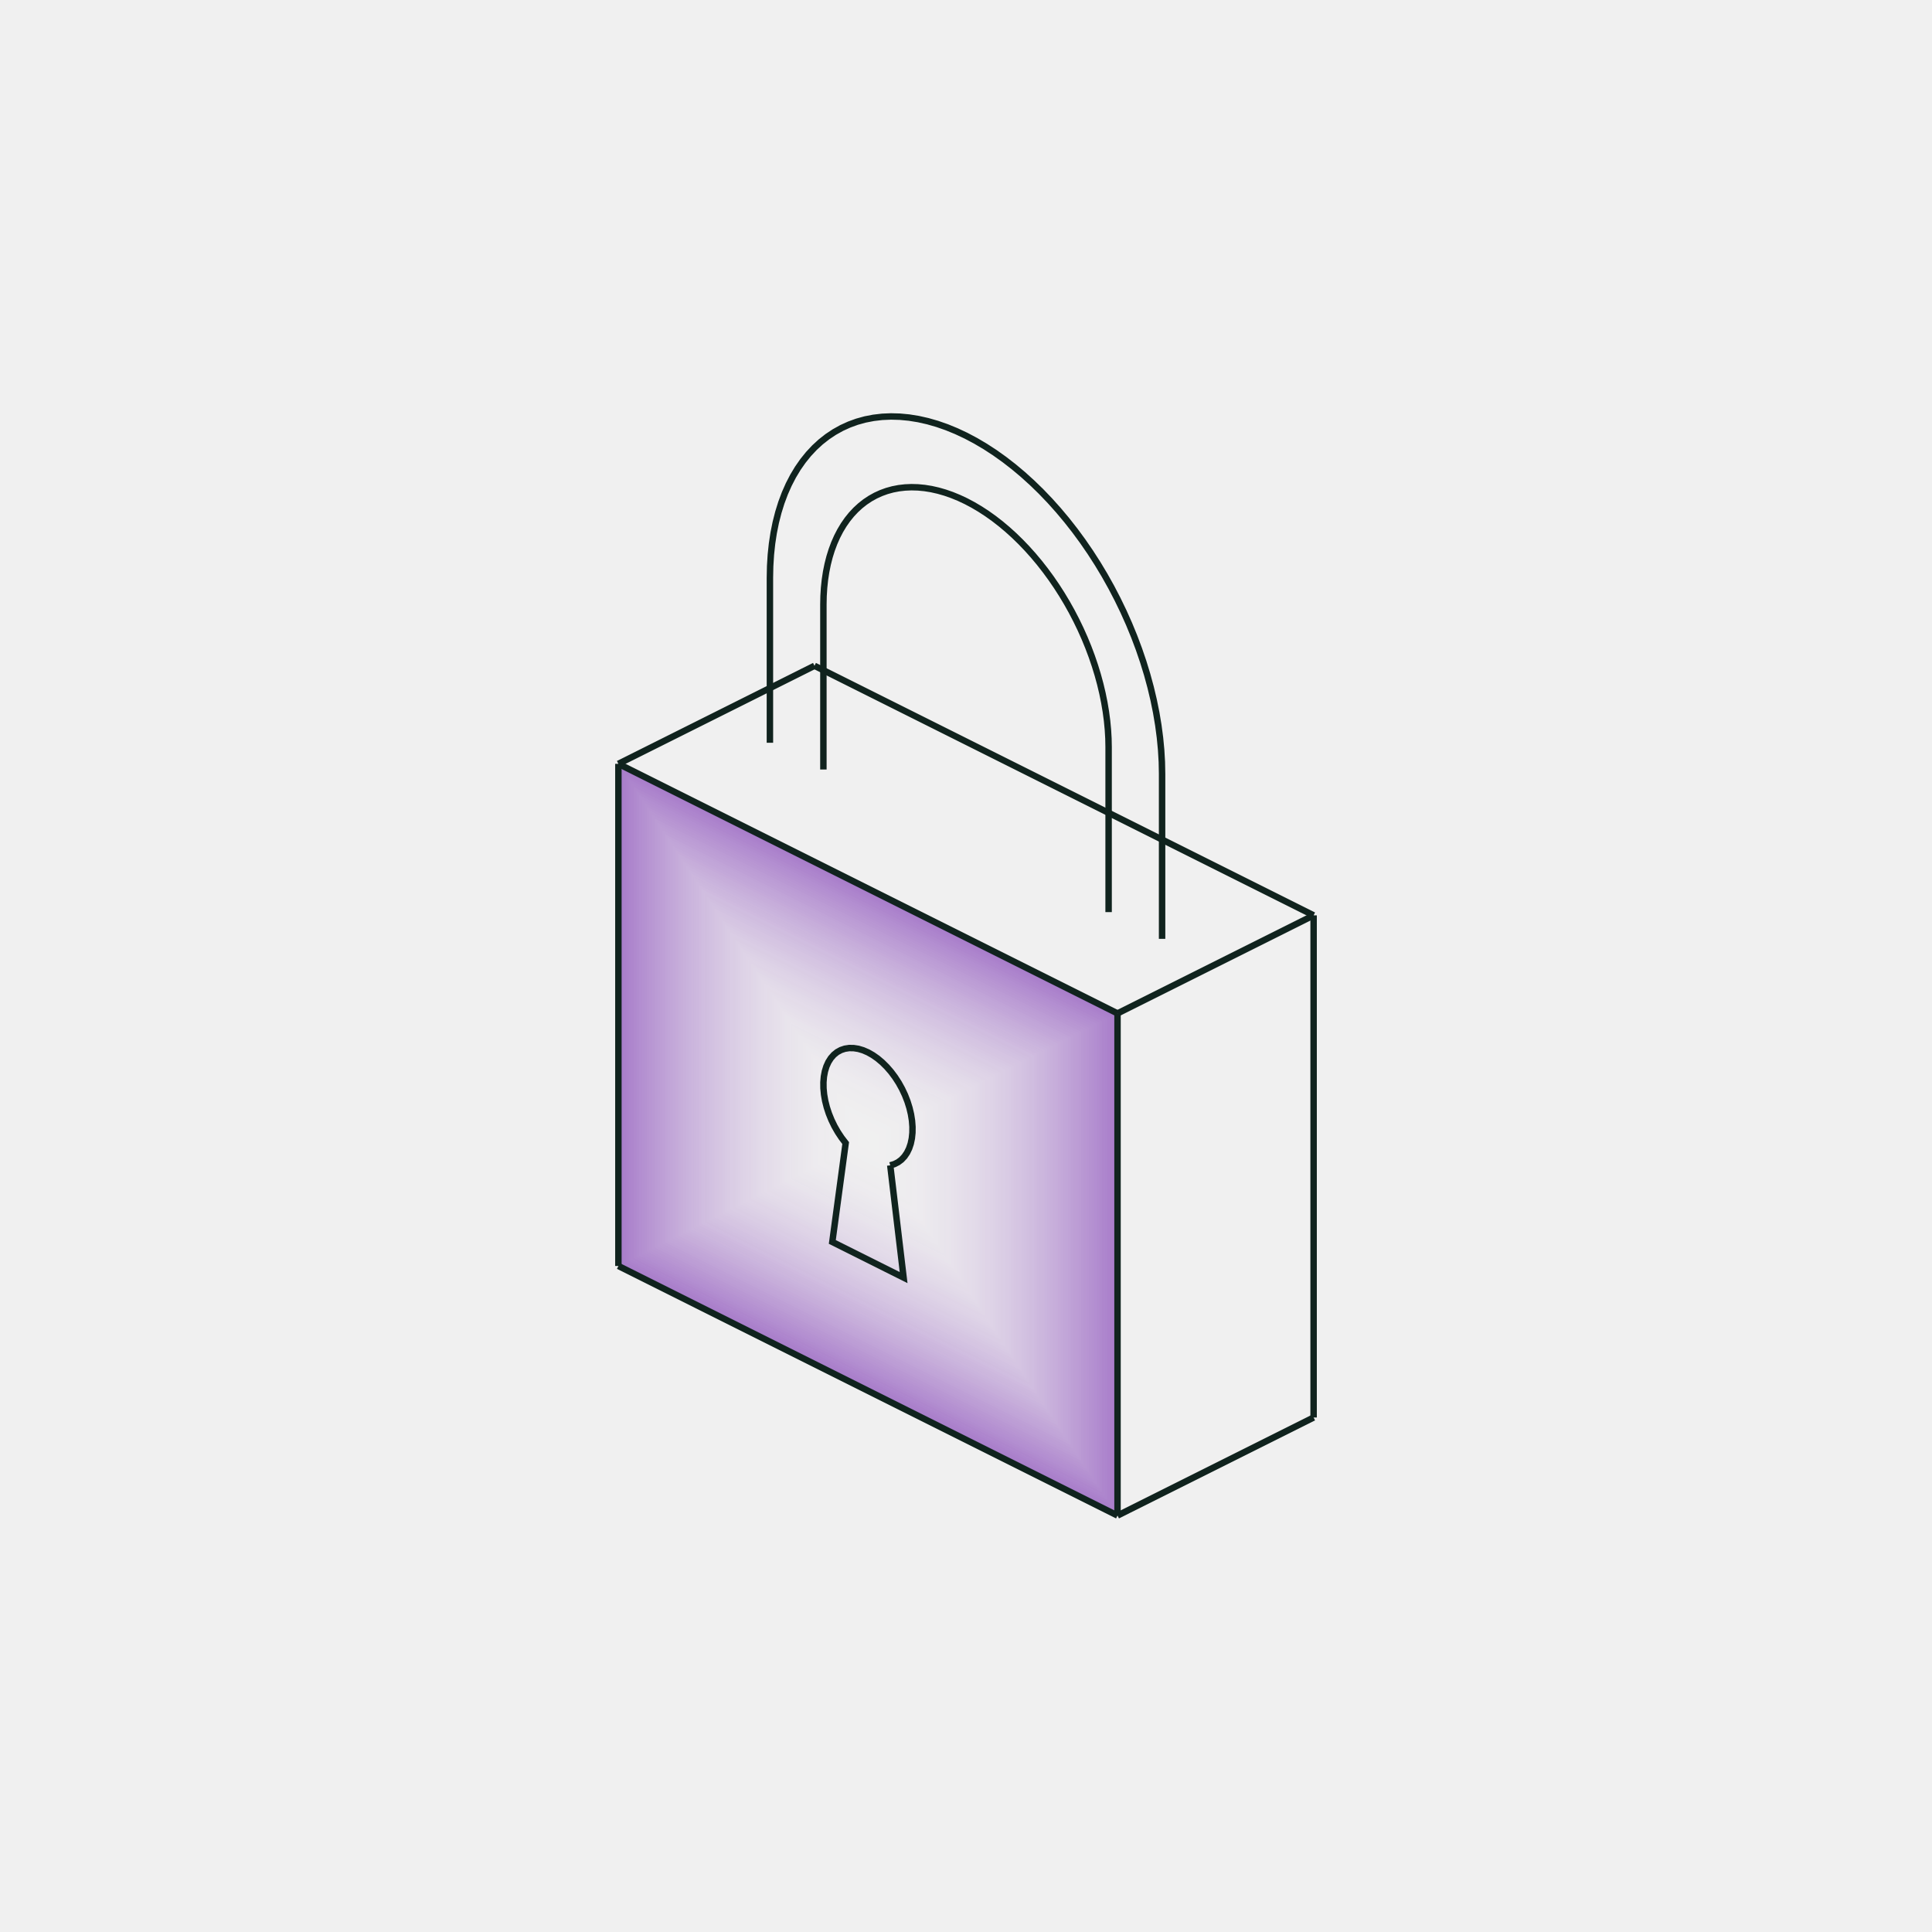
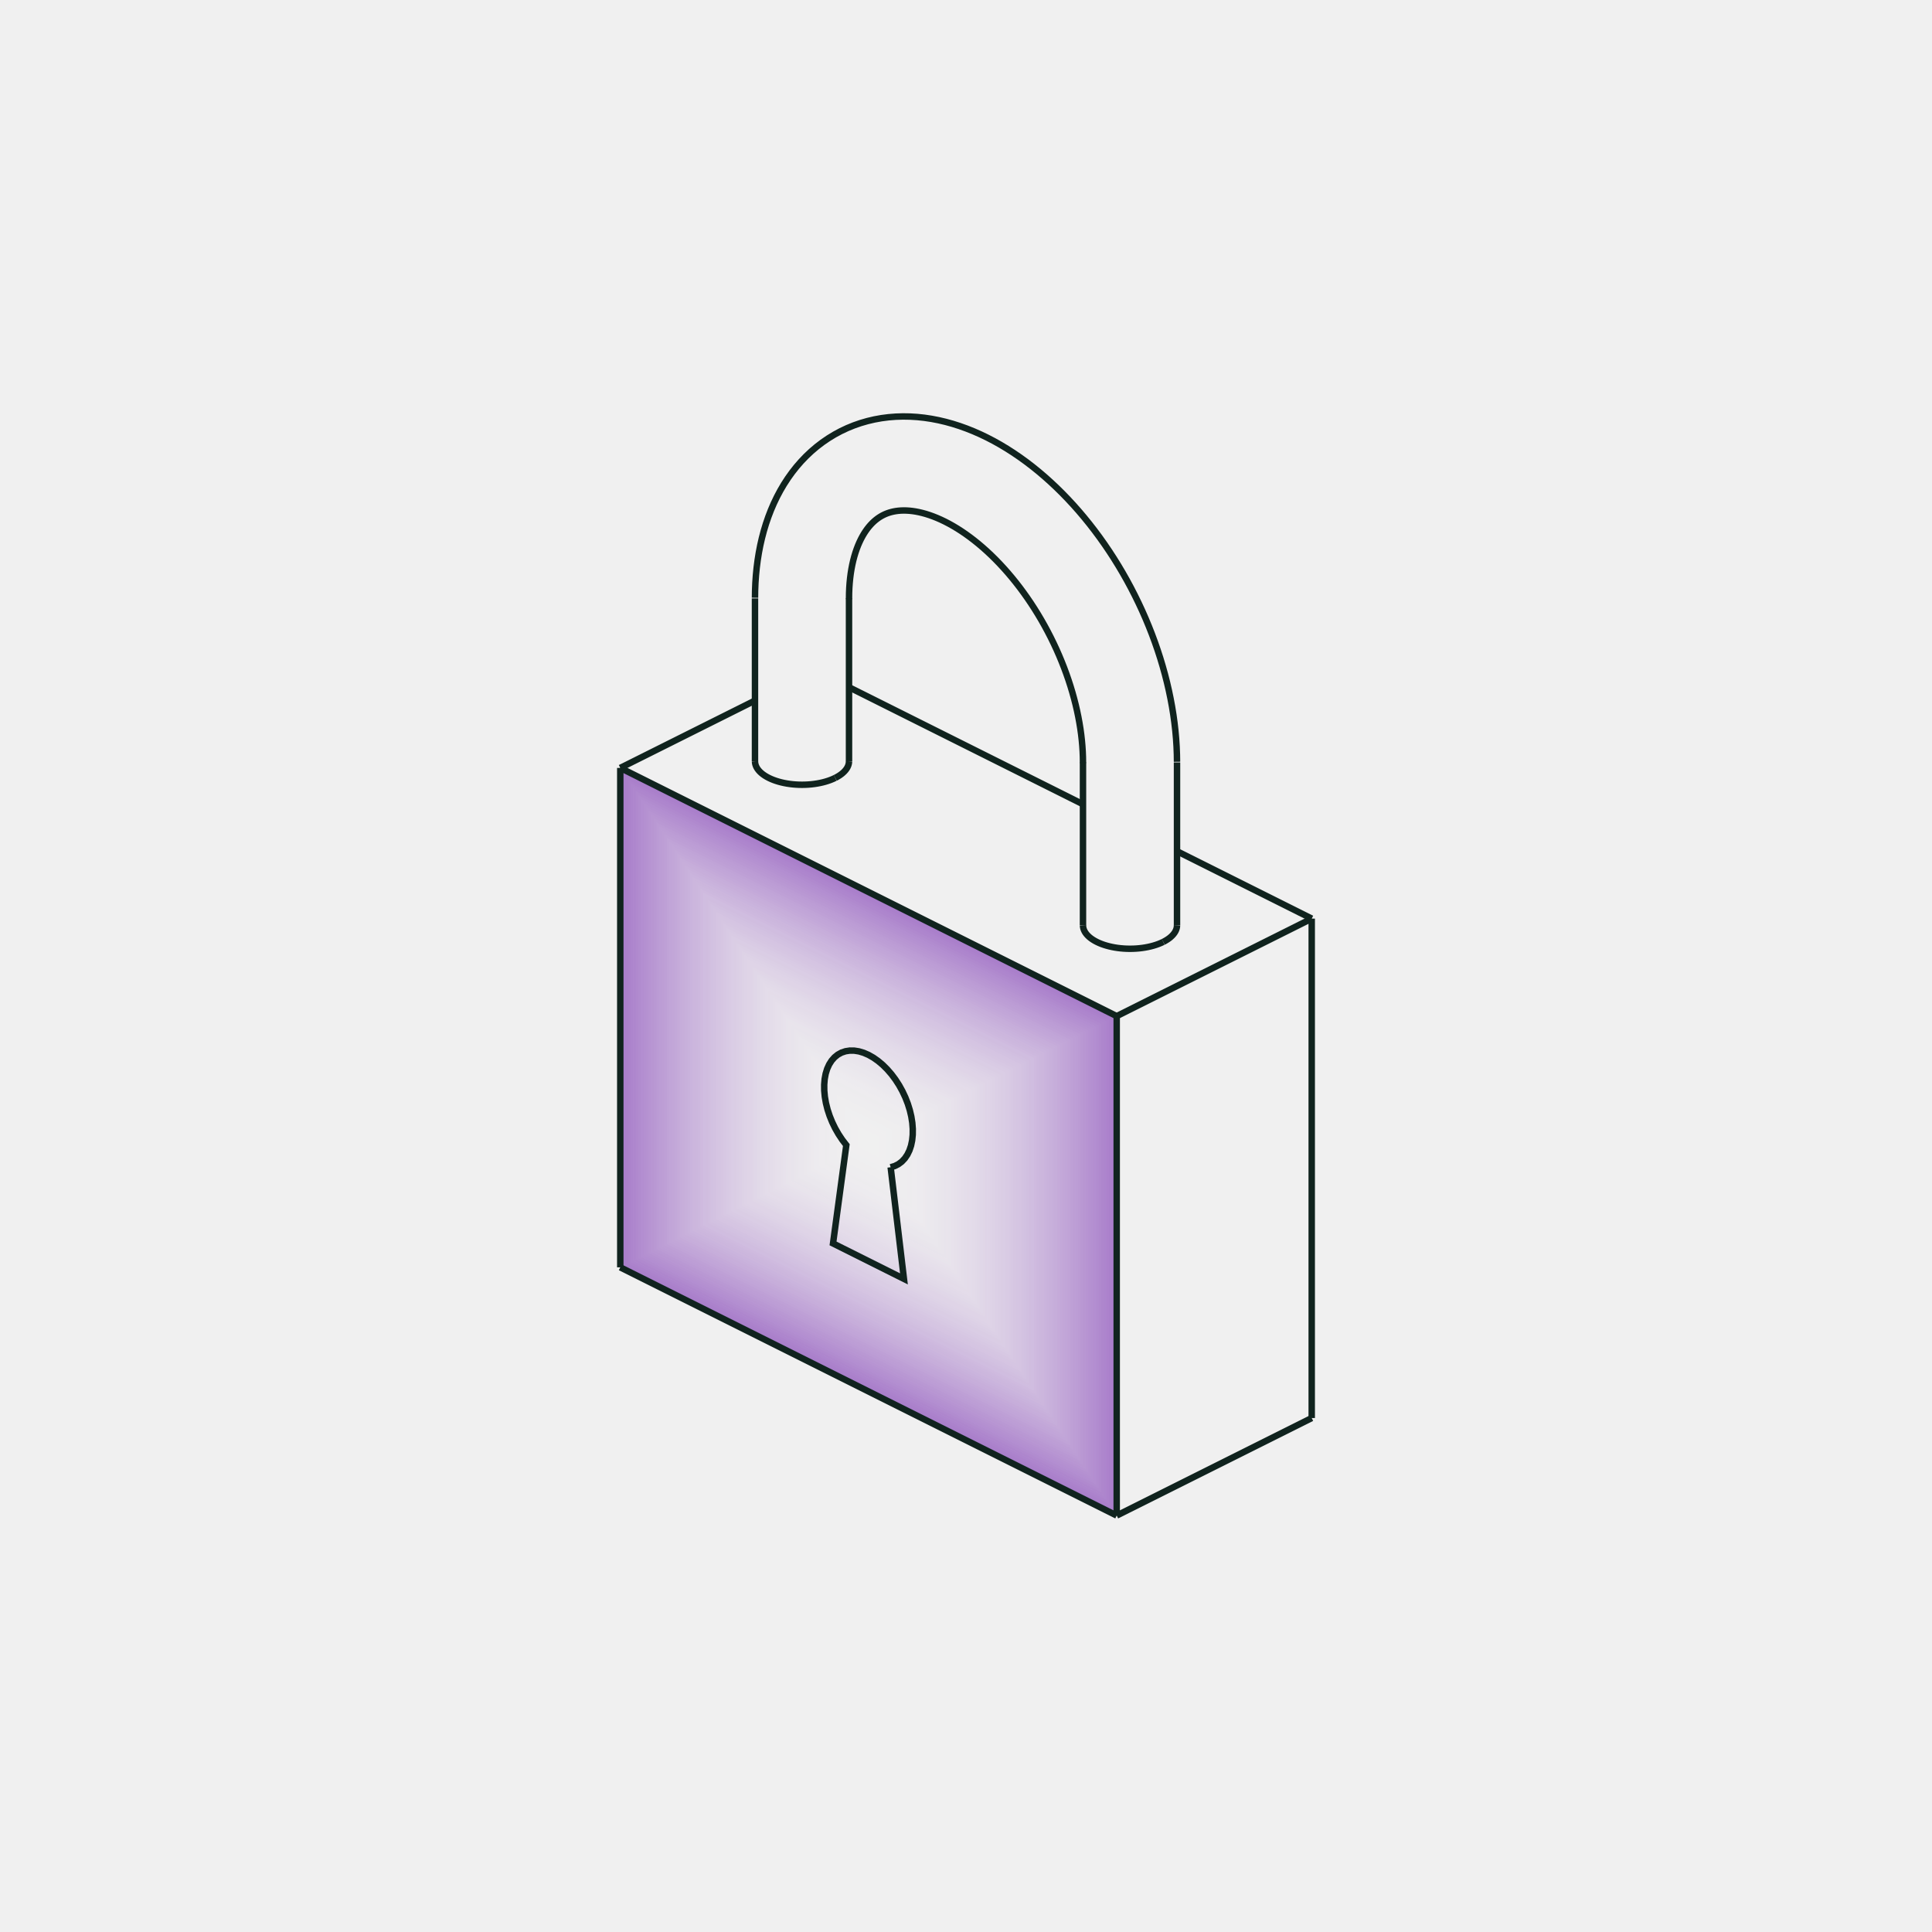
- <svg xmlns="http://www.w3.org/2000/svg" width="384" height="384" viewBox="0 0 384 384" data-projection="orthographic" data-hidden-runs="0" data-visible-runs="12">
+ <svg xmlns="http://www.w3.org/2000/svg" width="384" height="384" viewBox="0 0 384 384" data-projection="orthographic" data-hidden-runs="0" data-visible-runs="21">
  <defs>
    <mask id="iris-0" maskUnits="userSpaceOnUse" x="0" y="0" width="384" height="384" style="mask-type:luminance">
-       <path d="M222.116 301.227L222.116 201.421L122.91 151.818L122.91 251.623Z" fill="white" fill-rule="evenodd" />
-       <path d="M221.6 300.448L221.6 201.682L123.427 152.596L123.427 251.362Z" fill="rgb(250,250,250)" />
-       <path d="M221.083 299.67L221.083 201.944L123.943 153.374L123.943 251.1Z" fill="rgb(244,244,244)" />
-       <path d="M220.566 298.892L220.566 202.205L124.46 154.152L124.46 250.839Z" fill="rgb(239,239,239)" />
-       <path d="M220.049 298.114L220.049 202.467L124.977 154.93L124.977 250.577Z" fill="rgb(234,234,234)" />
-       <path d="M219.533 297.336L219.533 202.728L125.493 155.709L125.493 250.316Z" fill="rgb(229,229,229)" />
-       <path d="M219.016 296.557L219.016 202.99L126.01 156.487L126.01 250.054Z" fill="rgb(224,224,224)" />
-       <path d="M218.499 295.779L218.499 203.251L126.527 157.265L126.527 249.793Z" fill="rgb(219,219,219)" />
-       <path d="M217.983 295.001L217.983 203.513L127.043 158.043L127.043 249.532Z" fill="rgb(214,214,214)" />
-       <path d="M217.466 294.223L217.466 203.774L127.56 158.821L127.56 249.27Z" fill="rgb(209,209,209)" />
-       <path d="M216.949 293.445L216.949 204.036L128.077 159.599L128.077 249.009Z" fill="rgb(205,205,205)" />
-       <path d="M216.433 292.667L216.433 204.297L128.594 160.378L128.594 248.747Z" fill="rgb(200,200,200)" />
-       <path d="M215.916 291.888L215.916 204.559L129.11 161.156L129.11 248.486Z" fill="rgb(195,195,195)" />
-       <path d="M215.399 291.11L215.399 204.82L129.627 161.934L129.627 248.224Z" fill="rgb(191,191,191)" />
-       <path d="M214.882 290.332L214.882 205.081L130.144 162.712L130.144 247.963Z" fill="rgb(186,186,186)" />
-       <path d="M214.366 289.554L214.366 205.343L130.66 163.49L130.66 247.701Z" fill="rgb(182,182,182)" />
-       <path d="M213.849 288.776L213.849 205.604L131.177 164.268L131.177 247.44Z" fill="rgb(177,177,177)" />
-       <path d="M213.332 287.998L213.332 205.866L131.694 165.047L131.694 247.178Z" fill="rgb(173,173,173)" />
-       <path d="M212.816 287.219L212.816 206.127L132.21 165.825L132.21 246.917Z" fill="rgb(168,168,168)" />
-       <path d="M212.299 286.441L212.299 206.389L132.727 166.603L132.727 246.655Z" fill="rgb(164,164,164)" />
-       <path d="M211.782 285.663L211.782 206.65L133.244 167.381L133.244 246.394Z" fill="rgb(160,160,160)" />
-       <path d="M211.266 284.885L211.266 206.912L133.761 168.159L133.761 246.132Z" fill="rgb(156,156,156)" />
-       <path d="M210.749 284.107L210.749 207.173L134.277 168.937L134.277 245.871Z" fill="rgb(152,152,152)" />
-       <path d="M210.232 283.329L210.232 207.435L134.794 169.716L134.794 245.609Z" fill="rgb(147,147,147)" />
-       <path d="M209.715 282.55L209.715 207.696L135.311 170.494L135.311 245.348Z" fill="rgb(143,143,143)" />
-       <path d="M209.199 281.772L209.199 207.958L135.827 171.272L135.827 245.087Z" fill="rgb(139,139,139)" />
-       <path d="M208.682 280.994L208.682 208.219L136.344 172.05L136.344 244.825Z" fill="rgb(136,136,136)" />
-       <path d="M208.165 280.216L208.165 208.481L136.861 172.828L136.861 244.564Z" fill="rgb(132,132,132)" />
-       <path d="M207.649 279.438L207.649 208.742L137.377 173.606L137.377 244.302Z" fill="rgb(128,128,128)" />
-       <path d="M207.132 278.66L207.132 209.004L137.894 174.385L137.894 244.041Z" fill="rgb(124,124,124)" />
-       <path d="M206.615 277.881L206.615 209.265L138.411 175.163L138.411 243.779Z" fill="rgb(121,121,121)" />
-       <path d="M206.099 277.103L206.099 209.526L138.928 175.941L138.928 243.518Z" fill="rgb(117,117,117)" />
-       <path d="M205.582 276.325L205.582 209.788L139.444 176.719L139.444 243.256Z" fill="rgb(113,113,113)" />
-       <path d="M205.065 275.547L205.065 210.049L139.961 177.497L139.961 242.995Z" fill="rgb(110,110,110)" />
-       <path d="M204.548 274.769L204.548 210.311L140.478 178.276L140.478 242.733Z" fill="rgb(106,106,106)" />
-       <path d="M204.032 273.991L204.032 210.572L140.994 179.054L140.994 242.472Z" fill="rgb(103,103,103)" />
-       <path d="M203.515 273.212L203.515 210.834L141.511 179.832L141.511 242.21Z" fill="rgb(100,100,100)" />
-       <path d="M202.998 272.434L202.998 211.095L142.028 180.61L142.028 241.949Z" fill="rgb(96,96,96)" />
-       <path d="M202.482 271.656L202.482 211.357L142.544 181.388L142.544 241.687Z" fill="rgb(93,93,93)" />
-       <path d="M201.965 270.878L201.965 211.618L143.061 182.166L143.061 241.426Z" fill="rgb(90,90,90)" />
-       <path d="M201.448 270.1L201.448 211.88L143.578 182.945L143.578 241.164Z" fill="rgb(87,87,87)" />
-       <path d="M200.932 269.322L200.932 212.141L144.095 183.723L144.095 240.903Z" fill="rgb(84,84,84)" />
-       <path d="M200.415 268.543L200.415 212.403L144.611 184.501L144.611 240.642Z" fill="rgb(81,81,81)" />
-       <path d="M199.898 267.765L199.898 212.664L145.128 185.279L145.128 240.38Z" fill="rgb(78,78,78)" />
-       <path d="M199.381 266.987L199.381 212.926L145.645 186.057L145.645 240.119Z" fill="rgb(75,75,75)" />
-       <path d="M198.865 266.209L198.865 213.187L146.161 186.835L146.161 239.857Z" fill="rgb(72,72,72)" />
-       <path d="M198.348 265.431L198.348 213.449L146.678 187.614L146.678 239.596Z" fill="rgb(69,69,69)" />
-       <path d="M197.831 264.652L197.831 213.71L147.195 188.392L147.195 239.334Z" fill="rgb(66,66,66)" />
-       <path d="M197.315 263.874L197.315 213.971L147.711 189.17L147.711 239.073Z" fill="rgb(64,64,64)" />
-       <path d="M196.798 263.096L196.798 214.233L148.228 189.948L148.228 238.811Z" fill="rgb(61,61,61)" />
-       <path d="M196.281 262.318L196.281 214.494L148.745 190.726L148.745 238.55Z" fill="rgb(59,59,59)" />
-       <path d="M195.765 261.54L195.765 214.756L149.262 191.504L149.262 238.288Z" fill="rgb(56,56,56)" />
-       <path d="M195.248 260.762L195.248 215.017L149.778 192.283L149.778 238.027Z" fill="rgb(54,54,54)" />
-       <path d="M194.731 259.983L194.731 215.279L150.295 193.061L150.295 237.765Z" fill="rgb(51,51,51)" />
-       <path d="M194.214 259.205L194.214 215.54L150.812 193.839L150.812 237.504Z" fill="rgb(49,49,49)" />
-       <path d="M193.698 258.427L193.698 215.802L151.328 194.617L151.328 237.242Z" fill="rgb(47,47,47)" />
-       <path d="M193.181 257.649L193.181 216.063L151.845 195.395L151.845 236.981Z" fill="rgb(44,44,44)" />
-       <path d="M192.664 256.871L192.664 216.325L152.362 196.173L152.362 236.719Z" fill="rgb(42,42,42)" />
-       <path d="M192.148 256.093L192.148 216.586L152.878 196.952L152.878 236.458Z" fill="rgb(40,40,40)" />
-       <path d="M191.631 255.314L191.631 216.848L153.395 197.73L153.395 236.197Z" fill="rgb(38,38,38)" />
-       <path d="M191.114 254.536L191.114 217.109L153.912 198.508L153.912 235.935Z" fill="rgb(36,36,36)" />
-       <path d="M190.598 253.758L190.598 217.371L154.429 199.286L154.429 235.674Z" fill="rgb(34,34,34)" />
-       <path d="M190.081 252.98L190.081 217.632L154.945 200.064L154.945 235.412Z" fill="rgb(32,32,32)" />
-       <path d="M189.564 252.202L189.564 217.894L155.462 200.842L155.462 235.151Z" fill="rgb(30,30,30)" />
-       <path d="M189.047 251.424L189.047 218.155L155.979 201.621L155.979 234.889Z" fill="rgb(28,28,28)" />
-       <path d="M188.531 250.645L188.531 218.416L156.495 202.399L156.495 234.628Z" fill="rgb(27,27,27)" />
-       <path d="M188.014 249.867L188.014 218.678L157.012 203.177L157.012 234.366Z" fill="rgb(25,25,25)" />
-       <path d="M187.497 249.089L187.497 218.939L157.529 203.955L157.529 234.105Z" fill="rgb(23,23,23)" />
-       <path d="M186.981 248.311L186.981 219.201L158.045 204.733L158.045 233.843Z" fill="rgb(22,22,22)" />
-       <path d="M186.464 247.533L186.464 219.462L158.562 205.511L158.562 233.582Z" fill="rgb(20,20,20)" />
-       <path d="M185.947 246.755L185.947 219.724L159.079 206.29L159.079 233.32Z" fill="rgb(19,19,19)" />
-       <path d="M185.431 245.976L185.431 219.985L159.596 207.068L159.596 233.059Z" fill="rgb(17,17,17)" />
-       <path d="M184.914 245.198L184.914 220.247L160.112 207.846L160.112 232.797Z" fill="rgb(16,16,16)" />
-       <path d="M184.397 244.42L184.397 220.508L160.629 208.624L160.629 232.536Z" fill="rgb(15,15,15)" />
-       <path d="M183.88 243.642L183.88 220.77L161.146 209.402L161.146 232.274Z" fill="rgb(13,13,13)" />
-       <path d="M183.364 242.864L183.364 221.031L161.662 210.181L161.662 232.013Z" fill="rgb(12,12,12)" />
-       <path d="M182.847 242.086L182.847 221.293L162.179 210.959L162.179 231.752Z" fill="rgb(11,11,11)" />
-       <path d="M182.33 241.307L182.33 221.554L162.696 211.737L162.696 231.49Z" fill="rgb(10,10,10)" />
-       <path d="M181.814 240.529L181.814 221.816L163.212 212.515L163.212 231.229Z" fill="rgb(9,9,9)" />
-       <path d="M181.297 239.751L181.297 222.077L163.729 213.293L163.729 230.967Z" fill="rgb(8,8,8)" />
-       <path d="M180.78 238.973L180.78 222.339L164.246 214.071L164.246 230.706Z" fill="rgb(7,7,7)" />
-       <path d="M180.264 238.195L180.264 222.6L164.763 214.85L164.763 230.444Z" fill="rgb(6,6,6)" />
-       <path d="M179.747 237.416L179.747 222.862L165.279 215.628L165.279 230.183Z" fill="rgb(5,5,5)" />
-       <path d="M179.23 236.638L179.23 223.123L165.796 216.406L165.796 229.921Z" fill="rgb(5,5,5)" />
-       <path d="M178.713 235.86L178.713 223.384L166.313 217.184L166.313 229.66Z" fill="rgb(4,4,4)" />
-       <path d="M178.197 235.082L178.197 223.646L166.829 217.962L166.829 229.398Z" fill="rgb(3,3,3)" />
-       <path d="M177.68 234.304L177.68 223.907L167.346 218.74L167.346 229.137Z" fill="rgb(3,3,3)" />
-       <path d="M177.163 233.526L177.163 224.169L167.863 219.519L167.863 228.875Z" fill="rgb(2,2,2)" />
-       <path d="M176.647 232.747L176.647 224.43L168.379 220.297L168.379 228.614Z" fill="rgb(2,2,2)" />
-       <path d="M176.13 231.969L176.13 224.692L168.896 221.075L168.896 228.352Z" fill="rgb(1,1,1)" />
-       <path d="M175.613 231.191L175.613 224.953L169.413 221.853L169.413 228.091Z" fill="rgb(1,1,1)" />
-       <path d="M175.097 230.413L175.097 225.215L169.93 222.631L169.93 227.829Z" fill="rgb(1,1,1)" />
-       <path d="M174.58 229.635L174.58 225.476L170.446 223.409L170.446 227.568Z" fill="rgb(0,0,0)" />
-       <path d="M174.063 228.857L174.063 225.738L170.963 224.188L170.963 227.307Z" fill="rgb(0,0,0)" />
-       <path d="M173.546 228.078L173.546 225.999L171.48 224.966L171.48 227.045Z" fill="rgb(0,0,0)" />
-       <path d="M173.03 227.3L173.03 226.261L171.996 225.744L171.996 226.784Z" fill="rgb(0,0,0)" />
-       <path d="M172.513 226.522L172.513 226.522L172.513 226.522L172.513 226.522Z" fill="rgb(0,0,0)" />
+       <path d="M221.953 301.227L221.953 201.963L123.285 152.629L123.285 251.893Z" fill="white" fill-rule="evenodd" />
+       <path d="M221.439 300.453L221.439 202.223L123.799 153.403L123.799 251.633Z" fill="rgb(250,250,250)" />
+       <path d="M220.925 299.679L220.925 202.483L124.313 154.177L124.313 251.373Z" fill="rgb(244,244,244)" />
+       <path d="M220.411 298.905L220.411 202.743L124.827 154.951L124.827 251.112Z" fill="rgb(239,239,239)" />
+       <path d="M219.897 298.131L219.897 203.003L125.341 155.725L125.341 250.852Z" fill="rgb(234,234,234)" />
+       <path d="M219.383 297.357L219.383 203.263L125.854 156.499L125.854 250.592Z" fill="rgb(229,229,229)" />
+       <path d="M218.869 296.583L218.869 203.523L126.368 157.273L126.368 250.332Z" fill="rgb(224,224,224)" />
+       <path d="M218.355 295.809L218.355 203.783L126.882 158.046L126.882 250.072Z" fill="rgb(219,219,219)" />
+       <path d="M217.842 295.035L217.842 204.043L127.396 158.82L127.396 249.812Z" fill="rgb(214,214,214)" />
+       <path d="M217.328 294.261L217.328 204.303L127.91 159.594L127.91 249.552Z" fill="rgb(209,209,209)" />
+       <path d="M216.814 293.487L216.814 204.563L128.424 160.368L128.424 249.292Z" fill="rgb(205,205,205)" />
+       <path d="M216.3 292.713L216.3 204.823L128.938 161.142L128.938 249.032Z" fill="rgb(200,200,200)" />
+       <path d="M215.786 291.939L215.786 205.083L129.452 161.916L129.452 248.772Z" fill="rgb(195,195,195)" />
+       <path d="M215.272 291.165L215.272 205.343L129.966 162.69L129.966 248.512Z" fill="rgb(191,191,191)" />
+       <path d="M214.758 290.391L214.758 205.603L130.479 163.464L130.479 248.252Z" fill="rgb(186,186,186)" />
+       <path d="M214.244 289.617L214.244 205.864L130.993 164.238L130.993 247.992Z" fill="rgb(182,182,182)" />
+       <path d="M213.73 288.843L213.73 206.124L131.507 165.012L131.507 247.732Z" fill="rgb(177,177,177)" />
+       <path d="M213.217 288.069L213.217 206.384L132.021 165.786L132.021 247.472Z" fill="rgb(173,173,173)" />
+       <path d="M212.703 287.295L212.703 206.644L132.535 166.56L132.535 247.212Z" fill="rgb(168,168,168)" />
+       <path d="M212.189 286.522L212.189 206.904L133.049 167.334L133.049 246.952Z" fill="rgb(164,164,164)" />
+       <path d="M211.675 285.748L211.675 207.164L133.563 168.108L133.563 246.692Z" fill="rgb(160,160,160)" />
+       <path d="M211.161 284.974L211.161 207.424L134.077 168.882L134.077 246.432Z" fill="rgb(156,156,156)" />
+       <path d="M210.647 284.2L210.647 207.684L134.591 169.656L134.591 246.172Z" fill="rgb(152,152,152)" />
+       <path d="M210.133 283.426L210.133 207.944L135.105 170.43L135.105 245.911Z" fill="rgb(147,147,147)" />
+       <path d="M209.619 282.652L209.619 208.204L135.618 171.204L135.618 245.651Z" fill="rgb(143,143,143)" />
+       <path d="M209.105 281.878L209.105 208.464L136.132 171.978L136.132 245.391Z" fill="rgb(139,139,139)" />
+       <path d="M208.591 281.104L208.591 208.724L136.646 172.751L136.646 245.131Z" fill="rgb(136,136,136)" />
+       <path d="M208.078 280.33L208.078 208.984L137.16 173.525L137.16 244.871Z" fill="rgb(132,132,132)" />
+       <path d="M207.564 279.556L207.564 209.244L137.674 174.299L137.674 244.611Z" fill="rgb(128,128,128)" />
+       <path d="M207.05 278.782L207.05 209.504L138.188 175.073L138.188 244.351Z" fill="rgb(124,124,124)" />
+       <path d="M206.536 278.008L206.536 209.764L138.702 175.847L138.702 244.091Z" fill="rgb(121,121,121)" />
+       <path d="M206.022 277.234L206.022 210.024L139.216 176.621L139.216 243.831Z" fill="rgb(117,117,117)" />
+       <path d="M205.508 276.46L205.508 210.284L139.73 177.395L139.73 243.571Z" fill="rgb(113,113,113)" />
+       <path d="M204.994 275.686L204.994 210.544L140.243 178.169L140.243 243.311Z" fill="rgb(110,110,110)" />
+       <path d="M204.48 274.912L204.48 210.805L140.757 178.943L140.757 243.051Z" fill="rgb(106,106,106)" />
+       <path d="M203.966 274.138L203.966 211.065L141.271 179.717L141.271 242.791Z" fill="rgb(103,103,103)" />
+       <path d="M203.453 273.364L203.453 211.325L141.785 180.491L141.785 242.531Z" fill="rgb(100,100,100)" />
+       <path d="M202.939 272.591L202.939 211.585L142.299 181.265L142.299 242.271Z" fill="rgb(96,96,96)" />
+       <path d="M202.425 271.817L202.425 211.845L142.813 182.039L142.813 242.011Z" fill="rgb(93,93,93)" />
+       <path d="M201.911 271.043L201.911 212.105L143.327 182.813L143.327 241.751Z" fill="rgb(90,90,90)" />
+       <path d="M201.397 270.269L201.397 212.365L143.841 183.587L143.841 241.491Z" fill="rgb(87,87,87)" />
+       <path d="M200.883 269.495L200.883 212.625L144.355 184.361L144.355 241.231Z" fill="rgb(84,84,84)" />
+       <path d="M200.369 268.721L200.369 212.885L144.869 185.135L144.869 240.97Z" fill="rgb(81,81,81)" />
+       <path d="M199.855 267.947L199.855 213.145L145.382 185.909L145.382 240.71Z" fill="rgb(78,78,78)" />
+       <path d="M199.341 267.173L199.341 213.405L145.896 186.683L145.896 240.45Z" fill="rgb(75,75,75)" />
+       <path d="M198.827 266.399L198.827 213.665L146.41 187.456L146.41 240.19Z" fill="rgb(72,72,72)" />
+       <path d="M198.314 265.625L198.314 213.925L146.924 188.23L146.924 239.93Z" fill="rgb(69,69,69)" />
+       <path d="M197.8 264.851L197.8 214.185L147.438 189.004L147.438 239.67Z" fill="rgb(66,66,66)" />
+       <path d="M197.286 264.077L197.286 214.445L147.952 189.778L147.952 239.41Z" fill="rgb(64,64,64)" />
+       <path d="M196.772 263.303L196.772 214.705L148.466 190.552L148.466 239.15Z" fill="rgb(61,61,61)" />
+       <path d="M196.258 262.529L196.258 214.965L148.98 191.326L148.98 238.89Z" fill="rgb(59,59,59)" />
+       <path d="M195.744 261.755L195.744 215.225L149.494 192.1L149.494 238.63Z" fill="rgb(56,56,56)" />
+       <path d="M195.23 260.981L195.23 215.485L150.007 192.874L150.007 238.37Z" fill="rgb(54,54,54)" />
+       <path d="M194.716 260.207L194.716 215.745L150.521 193.648L150.521 238.11Z" fill="rgb(51,51,51)" />
+       <path d="M194.202 259.433L194.202 216.006L151.035 194.422L151.035 237.85Z" fill="rgb(49,49,49)" />
+       <path d="M193.689 258.659L193.689 216.266L151.549 195.196L151.549 237.59Z" fill="rgb(47,47,47)" />
+       <path d="M193.175 257.886L193.175 216.526L152.063 195.97L152.063 237.33Z" fill="rgb(44,44,44)" />
+       <path d="M192.661 257.112L192.661 216.786L152.577 196.744L152.577 237.07Z" fill="rgb(42,42,42)" />
+       <path d="M192.147 256.338L192.147 217.046L153.091 197.518L153.091 236.81Z" fill="rgb(40,40,40)" />
+       <path d="M191.633 255.564L191.633 217.306L153.605 198.292L153.605 236.55Z" fill="rgb(38,38,38)" />
+       <path d="M191.119 254.79L191.119 217.566L154.119 199.066L154.119 236.29Z" fill="rgb(36,36,36)" />
+       <path d="M190.605 254.016L190.605 217.826L154.633 199.84L154.633 236.029Z" fill="rgb(34,34,34)" />
+       <path d="M190.091 253.242L190.091 218.086L155.146 200.614L155.146 235.769Z" fill="rgb(32,32,32)" />
+       <path d="M189.577 252.468L189.577 218.346L155.66 201.387L155.66 235.509Z" fill="rgb(30,30,30)" />
+       <path d="M189.063 251.694L189.063 218.606L156.174 202.161L156.174 235.249Z" fill="rgb(28,28,28)" />
+       <path d="M188.55 250.92L188.55 218.866L156.688 202.935L156.688 234.989Z" fill="rgb(27,27,27)" />
+       <path d="M188.036 250.146L188.036 219.126L157.202 203.709L157.202 234.729Z" fill="rgb(25,25,25)" />
+       <path d="M187.522 249.372L187.522 219.386L157.716 204.483L157.716 234.469Z" fill="rgb(23,23,23)" />
+       <path d="M187.008 248.598L187.008 219.646L158.23 205.257L158.23 234.209Z" fill="rgb(22,22,22)" />
+       <path d="M186.494 247.824L186.494 219.906L158.744 206.031L158.744 233.949Z" fill="rgb(20,20,20)" />
+       <path d="M185.98 247.05L185.98 220.166L159.258 206.805L159.258 233.689Z" fill="rgb(19,19,19)" />
+       <path d="M185.466 246.276L185.466 220.426L159.771 207.579L159.771 233.429Z" fill="rgb(17,17,17)" />
+       <path d="M184.952 245.502L184.952 220.686L160.285 208.353L160.285 233.169Z" fill="rgb(16,16,16)" />
+       <path d="M184.438 244.728L184.438 220.947L160.799 209.127L160.799 232.909Z" fill="rgb(15,15,15)" />
+       <path d="M183.925 243.955L183.925 221.207L161.313 209.901L161.313 232.649Z" fill="rgb(13,13,13)" />
+       <path d="M183.411 243.181L183.411 221.467L161.827 210.675L161.827 232.389Z" fill="rgb(12,12,12)" />
+       <path d="M182.897 242.407L182.897 221.727L162.341 211.449L162.341 232.129Z" fill="rgb(11,11,11)" />
+       <path d="M182.383 241.633L182.383 221.987L162.855 212.223L162.855 231.869Z" fill="rgb(10,10,10)" />
+       <path d="M181.869 240.859L181.869 222.247L163.369 212.997L163.369 231.609Z" fill="rgb(9,9,9)" />
+       <path d="M181.355 240.085L181.355 222.507L163.883 213.771L163.883 231.349Z" fill="rgb(8,8,8)" />
+       <path d="M180.841 239.311L180.841 222.767L164.397 214.545L164.397 231.089Z" fill="rgb(7,7,7)" />
+       <path d="M180.327 238.537L180.327 223.027L164.91 215.319L164.91 230.828Z" fill="rgb(6,6,6)" />
+       <path d="M179.813 237.763L179.813 223.287L165.424 216.092L165.424 230.568Z" fill="rgb(5,5,5)" />
+       <path d="M179.299 236.989L179.299 223.547L165.938 216.866L165.938 230.308Z" fill="rgb(5,5,5)" />
+       <path d="M178.786 236.215L178.786 223.807L166.452 217.64L166.452 230.048Z" fill="rgb(4,4,4)" />
+       <path d="M178.272 235.441L178.272 224.067L166.966 218.414L166.966 229.788Z" fill="rgb(3,3,3)" />
+       <path d="M177.758 234.667L177.758 224.327L167.48 219.188L167.48 229.528Z" fill="rgb(3,3,3)" />
+       <path d="M177.244 233.893L177.244 224.587L167.994 219.962L167.994 229.268Z" fill="rgb(2,2,2)" />
+       <path d="M176.73 233.119L176.73 224.847L168.508 220.736L168.508 229.008Z" fill="rgb(2,2,2)" />
+       <path d="M176.216 232.345L176.216 225.107L169.022 221.51L169.022 228.748Z" fill="rgb(1,1,1)" />
+       <path d="M175.702 231.571L175.702 225.367L169.535 222.284L169.535 228.488Z" fill="rgb(1,1,1)" />
+       <path d="M175.188 230.797L175.188 225.627L170.049 223.058L170.049 228.228Z" fill="rgb(1,1,1)" />
+       <path d="M174.674 230.023L174.674 225.887L170.563 223.832L170.563 227.968Z" fill="rgb(0,0,0)" />
+       <path d="M174.161 229.25L174.161 226.148L171.077 224.606L171.077 227.708Z" fill="rgb(0,0,0)" />
+       <path d="M173.647 228.476L173.647 226.408L171.591 225.38L171.591 227.448Z" fill="rgb(0,0,0)" />
+       <path d="M173.133 227.702L173.133 226.668L172.105 226.154L172.105 227.188Z" fill="rgb(0,0,0)" />
+       <path d="M172.619 226.928L172.619 226.928L172.619 226.928L172.619 226.928Z" fill="rgb(0,0,0)" />
    </mask>
  </defs>
-   <path d="M222.116 301.227L222.116 201.421L122.91 151.818L122.91 251.623Z" fill="#A77BCA" fill-rule="evenodd" mask="url(#iris-0)" />
+   <path d="M221.953 301.227L221.953 201.963L123.285 152.629L123.285 251.893Z" fill="#A77BCA" fill-rule="evenodd" mask="url(#iris-0)" />
  <g fill="none" stroke="#10231E" stroke-linejoin="miter" stroke-linecap="butt">
    <g opacity="0.35" />
    <g>
-       <path d="M261.09 281.74L222.116 301.227" stroke-width="1.28" />
-       <path d="M222.116 301.227L122.91 251.623" stroke-width="1.28" />
-       <path d="M161.884 132.331L261.09 181.934" stroke-width="1.28" />
-       <path d="M261.09 181.934L261.09 281.74" stroke-width="1.28" />
-       <path d="M261.09 181.934L222.116 201.421" stroke-width="1.28" />
-       <path d="M222.116 201.421L222.116 301.227" stroke-width="1.28" />
-       <path d="M222.116 201.421L122.91 151.818" stroke-width="1.28" />
-       <path d="M122.91 151.818L122.91 251.623" stroke-width="1.28" />
-       <path d="M122.91 151.818L161.884 132.331" stroke-width="1.28" />
-       <path d="M176.942 231.622L177.751 231.381L178.497 231.003L179.173 230.496L179.769 229.863L180.279 229.114L180.696 228.256L181.017 227.301L181.236 226.258L181.352 225.142L181.362 223.964L181.268 222.74L181.069 221.483L180.768 220.209L180.37 218.932L179.878 217.668L179.298 216.432L178.638 215.239L177.905 214.103L177.108 213.036L176.256 212.053L175.36 211.164L174.43 210.38L173.477 209.711L172.513 209.165L171.549 208.747L170.596 208.463L169.666 208.317L168.77 208.309L167.918 208.441L167.121 208.71L166.388 209.114L165.728 209.647L165.148 210.304L164.656 211.075L164.258 211.953L163.957 212.927L163.758 213.985L163.664 215.115L163.674 216.303L163.79 217.535L164.009 218.797L164.33 220.073L164.747 221.348L165.257 222.608L165.853 223.836L166.529 225.019L167.275 226.143L168.084 227.194L165.427 246.846L179.599 253.932L176.942 231.622" stroke-width="1.28" />
-       <path d="M153.026 147.627L153.026 114.844L153.073 112.525L153.214 110.259L153.448 108.051L153.775 105.906L154.194 103.829L154.704 101.826L155.304 99.902L155.993 98.06L156.768 96.306L157.628 94.643L158.571 93.076L159.594 91.609L160.696 90.244L161.873 88.985L163.122 87.836L164.441 86.799L165.827 85.876L167.275 85.07L168.783 84.383L170.347 83.815L171.963 83.37L173.628 83.048L175.336 82.848L177.085 82.773L178.87 82.823L180.686 82.996L182.53 83.293L184.397 83.713L186.281 84.255L188.18 84.917L190.088 85.699L192 86.597L193.912 87.611L195.82 88.737L197.719 89.973L199.603 91.316L201.47 92.763L203.314 94.309L205.13 95.953L206.915 97.688L208.664 99.512L210.372 101.42L212.037 103.407L213.653 105.468L215.217 107.599L216.725 109.795L218.173 112.049L219.559 114.357L220.878 116.714L222.127 119.113L223.304 121.548L224.406 124.014L225.429 126.505L226.372 129.015L227.232 131.538L228.007 134.067L228.696 136.598L229.296 139.122L229.806 141.635L230.225 144.131L230.552 146.603L230.786 149.045L230.927 151.452L230.974 153.817L230.974 186.601" stroke-width="1.28" />
-       <path d="M163.655 152.942L163.655 120.158L163.689 118.472L163.792 116.824L163.962 115.218L164.2 113.658L164.505 112.148L164.876 110.691L165.312 109.291L165.813 107.952L166.377 106.676L167.002 105.467L167.688 104.327L168.432 103.26L169.233 102.267L170.089 101.352L170.998 100.516L171.957 99.762L172.965 99.091L174.018 98.505L175.115 98.005L176.253 97.592L177.428 97.268L178.638 97.034L179.881 96.889L181.153 96.834L182.451 96.87L183.772 96.996L185.113 97.212L186.47 97.518L187.841 97.912L189.222 98.394L190.609 98.962L192 99.615L193.391 100.353L194.778 101.172L196.159 102.071L197.53 103.047L198.887 104.099L200.228 105.224L201.549 106.419L202.847 107.682L204.119 109.008L205.362 110.395L206.572 111.84L207.747 113.34L208.885 114.89L209.982 116.486L211.035 118.126L212.043 119.805L213.002 121.518L213.911 123.263L214.767 125.034L215.568 126.828L216.312 128.639L216.998 130.465L217.623 132.3L218.187 134.139L218.688 135.979L219.124 137.815L219.495 139.643L219.8 141.458L220.038 143.256L220.208 145.032L220.311 146.782L220.345 148.503L220.345 181.287" stroke-width="1.28" />
+       <path d="M260.715 281.845L221.953 301.227" stroke-width="1.28" />
+       <path d="M221.953 301.227L123.285 251.893" stroke-width="1.28" />
+       <path d="M168.482 136.465L215.135 159.791" stroke-width="1.28" />
+       <path d="M233.903 169.176L260.715 182.582" stroke-width="1.28" />
+       <path d="M260.715 182.582L260.715 281.845" stroke-width="1.28" />
+       <path d="M260.715 182.582L221.953 201.963" stroke-width="1.28" />
+       <path d="M221.953 201.963L221.953 301.227" stroke-width="1.28" />
+       <path d="M221.953 201.963L123.285 152.629" stroke-width="1.28" />
+       <path d="M123.285 152.629L123.285 251.893" stroke-width="1.28" />
+       <path d="M123.285 152.629L149.834 139.354" stroke-width="1.28" />
+       <path d="M177.024 232L177.828 231.76L178.571 231.385L179.242 230.88L179.835 230.251L180.342 229.505L180.758 228.652L181.077 227.702L181.295 226.665L181.41 225.555L181.42 224.384L181.326 223.166L181.128 221.916L180.829 220.649L180.433 219.379L179.944 218.122L179.367 216.893L178.711 215.706L177.982 214.576L177.189 213.515L176.342 212.537L175.451 211.653L174.526 210.874L173.578 210.208L172.619 209.664L171.66 209.249L170.712 208.967L169.787 208.821L168.896 208.814L168.049 208.945L167.256 209.213L166.527 209.614L165.87 210.144L165.294 210.797L164.805 211.565L164.408 212.438L164.109 213.407L163.912 214.459L163.818 215.583L163.828 216.764L163.943 217.99L164.161 219.244L164.48 220.513L164.895 221.782L165.402 223.034L165.995 224.256L166.667 225.433L167.41 226.551L168.214 227.596L165.571 247.141L179.667 254.189L177.024 232" stroke-width="1.28" />
+       <path d="M168.748 151.307L168.748 148.61L168.748 145.913L168.748 143.215L168.748 140.518L168.748 137.821L168.748 135.123L168.748 132.426L168.748 129.728L168.748 127.031L168.748 124.334L168.748 121.636L168.748 118.939" stroke-width="1.28" />
+       <path d="M150.06 151.307L150.06 148.61L150.06 145.913L150.06 143.215L150.06 140.518L150.06 137.821L150.06 135.123L150.06 132.426L150.06 129.728L150.06 127.031L150.06 124.334L150.06 121.636L150.06 118.939" stroke-width="1.28" />
+       <path d="M168.748 119.064L168.762 117.894L168.804 116.876L168.873 115.884L168.968 114.922L169.088 113.99L169.232 113.09L169.4 112.223L169.589 111.391L169.8 110.594L170.029 109.833L170.277 109.11L170.54 108.425L170.818 107.778L171.11 107.169L171.412 106.599L171.724 106.067L172.045 105.572L172.372 105.114L172.705 104.691L173.043 104.302L173.385 103.945L173.731 103.619L174.081 103.321L174.435 103.05L174.794 102.803L175.16 102.58L175.534 102.378L175.919 102.197L176.315 102.035L176.725 101.892L177.152 101.769L177.597 101.665L178.063 101.581L178.55 101.518L179.06 101.477L179.594 101.461L180.154 101.47L180.738 101.506L181.347 101.571L181.981 101.666L182.639 101.794L183.32 101.954L184.023 102.149L184.747 102.38L185.491 102.647L186.252 102.951L187.029 103.293L187.821 103.673L188.626 104.091L189.442 104.549L190.268 105.044L191.101 105.578L191.94 106.15L192.783 106.76L193.629 107.407L194.476 108.09L195.323 108.81L196.167 109.564L197.007 110.352L197.843 111.174L198.671 112.028L199.491 112.914L200.302 113.829L201.102 114.774L201.89 115.746L202.665 116.745L203.424 117.769L204.168 118.817L204.896 119.887L205.605 120.979L206.295 122.09L206.965 123.219L207.614 124.365L208.241 125.526L208.846 126.701L209.426 127.887L209.983 129.084L210.514 130.29L211.019 131.503L211.498 132.721L211.95 133.943L212.374 135.166L212.771 136.391L213.138 137.613L213.477 138.833L213.787 140.047L214.067 141.255L214.317 142.455L214.538 143.644L214.729 144.821L214.89 145.985L215.021 147.132L215.122 148.263L215.194 149.375L215.237 150.466L215.252 151.658" stroke-width="1.28" />
+       <path d="M150.061 118.813L150.081 117.388L150.144 115.85L150.25 114.324L150.399 112.813L150.592 111.317L150.829 109.837L151.112 108.375L151.441 106.933L151.816 105.51L152.239 104.109L152.711 102.732L153.231 101.379L153.801 100.054L154.422 98.756L155.094 97.49L155.818 96.256L156.595 95.059L157.423 93.899L158.304 92.781L159.237 91.707L160.221 90.68L161.256 89.704L162.339 88.782L163.468 87.918L164.642 87.114L165.856 86.373L167.109 85.697L168.395 85.09L169.713 84.552L171.056 84.085L172.423 83.689L173.807 83.365L175.207 83.112L176.617 82.93L178.035 82.818L179.458 82.773L180.883 82.796L182.307 82.884L183.729 83.035L185.146 83.248L186.557 83.521L187.962 83.852L189.357 84.238L190.743 84.68L192.119 85.174L193.484 85.719L194.838 86.314L196.179 86.958L197.507 87.648L198.822 88.385L200.122 89.166L201.408 89.99L202.679 90.856L203.935 91.764L205.174 92.711L206.396 93.697L207.601 94.721L208.788 95.782L209.956 96.878L211.105 98.008L212.234 99.172L213.342 100.368L214.429 101.595L215.493 102.852L216.535 104.137L217.554 105.451L218.548 106.791L219.517 108.156L220.461 109.545L221.379 110.958L222.269 112.391L223.132 113.845L223.967 115.319L224.772 116.81L225.548 118.318L226.293 119.841L227.008 121.378L227.691 122.927L228.341 124.489L228.959 126.06L229.543 127.64L230.094 129.227L230.61 130.821L231.09 132.42L231.536 134.022L231.945 135.627L232.317 137.233L232.652 138.839L232.95 140.443L233.21 142.045L233.431 143.643L233.613 145.236L233.755 146.823L233.857 148.402L233.919 149.973L233.939 151.41" stroke-width="1.28" />
+       <path d="M215.252 151.534L215.252 154.232L215.252 156.929L215.252 159.627L215.252 162.324L215.252 165.021L215.252 167.719L215.252 170.416L215.252 173.113L215.252 175.811L215.252 178.508L215.252 181.206L215.252 183.903" stroke-width="1.28" />
+       <path d="M233.94 151.534L233.94 154.232L233.94 156.929L233.94 159.627L233.94 162.324L233.94 165.021L233.94 167.719L233.94 170.416L233.94 173.113L233.94 175.811L233.94 178.508L233.94 181.206L233.94 183.903" stroke-width="1.28" />
+       <path d="M166.012 154.611L165.565 154.82L165.093 155.014L164.596 155.192L164.076 155.354L163.537 155.498L162.98 155.624L162.408 155.731L161.823 155.82L161.227 155.89L160.624 155.939L160.016 155.969L159.404 155.979L158.793 155.969L158.185 155.939L157.581 155.89L156.986 155.82L156.401 155.731L155.829 155.624L155.272 155.498L154.732 155.354L154.213 155.192L153.716 155.014L153.243 154.82L152.797 154.611L152.379 154.388L151.991 154.152L151.635 153.903L151.312 153.643L151.024 153.374L150.772 153.095L150.556 152.809L150.379 152.517L150.24 152.219L150.14 151.917L150.08 151.613L150.06 151.307" stroke-width="1.28" />
+       <path d="M168.748 151.307L168.728 151.613L168.668 151.917L168.569 152.219L168.43 152.517L168.253 152.809L168.037 153.095L167.785 153.374L167.497 153.643L167.174 153.903L166.818 154.152L166.43 154.388L166.012 154.611" stroke-width="1.28" />
+       <path d="M231.203 187.207L230.757 187.416L230.284 187.61L229.787 187.788L229.268 187.949L228.728 188.093L228.171 188.219L227.599 188.327L227.014 188.416L226.419 188.485L225.815 188.535L225.207 188.565L224.596 188.575L223.984 188.565L223.376 188.535L222.773 188.485L222.177 188.416L221.592 188.327L221.02 188.219L220.463 188.093L219.924 187.949L219.404 187.788L218.907 187.61L218.435 187.416L217.988 187.207L217.57 186.984L217.182 186.747L216.826 186.499L216.503 186.239L216.215 185.969L215.963 185.691L215.747 185.405L215.57 185.112L215.431 184.814L215.332 184.513L215.272 184.209L215.252 183.903" stroke-width="1.28" />
+       <path d="M233.94 183.903L233.92 184.209L233.86 184.513L233.76 184.814L233.621 185.112L233.444 185.405L233.228 185.691L232.976 185.969L232.688 186.239L232.365 186.499L232.009 186.747L231.621 186.984L231.203 187.207" stroke-width="1.28" />
    </g>
    <g />
  </g>
</svg>
